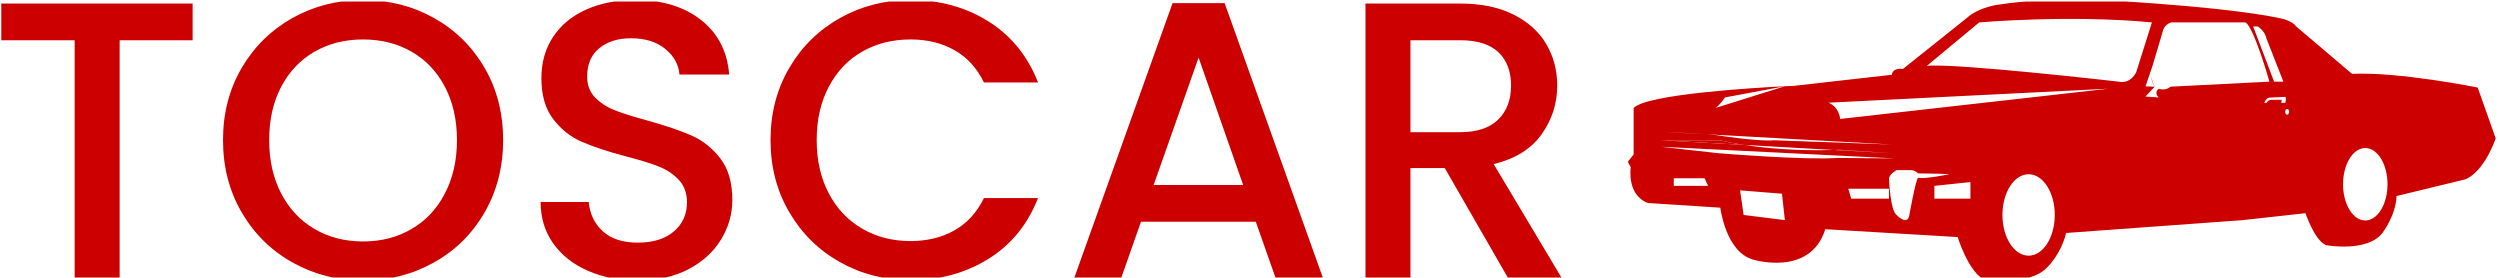
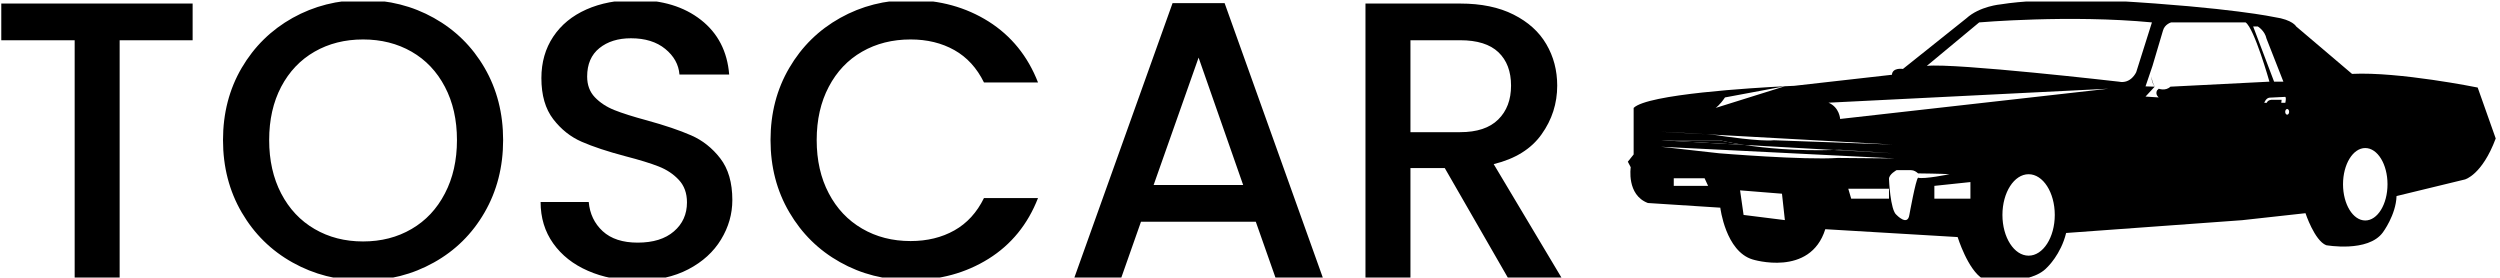
<svg xmlns="http://www.w3.org/2000/svg" version="1.1" width="1000" height="111">
  <svg version="1.1" width="1000" height="111" viewBox="0 0 1000 111">
    <g transform="matrix(1,0,0,1,-0.606024,0.6013222)">
      <svg viewBox="0 0 396 44" data-background-color="#ffffff" preserveAspectRatio="xMidYMid meet" height="111" width="1000">
        <g id="SvgjsG1004" transform="matrix(1,0,0,1,0.2399856,-0.238362)">
          <svg viewBox="0 0 395.52 44.477" height="44.477" width="395.52">
            <g>
              <svg viewBox="0 0 511.51 57.52" height="44.477" width="395.52">
                <g>
                  <svg viewBox="0 0 511.51 57.52" height="57.52" width="511.51">
                    <g id="SvgjsG1003">
                      <svg viewBox="0 0 511.51 57.52" height="57.52" width="511.51" id="SvgjsSvg1002">
                        <g>
                          <svg viewBox="0 0 511.51 57.52" height="57.52" width="511.51">
                            <g>
                              <svg>
                                <g />
                                <g />
                              </svg>
                            </g>
                            <g>
                              <svg>
                                <g>
                                  <svg />
                                </g>
                                <g />
                              </svg>
                            </g>
                            <g id="SvgjsG1001">
                              <svg viewBox="0 0 511.51 57.52" height="57.52" width="511.51">
                                <g transform="matrix(1,0,0,1,0,0)">
-                                   <svg width="319.959" viewBox="1.95 -35.2 197.74 35.55" height="57.52" data-palette-color="#cd0000">
-                                     <path d="M1.95-34.75L26.2-34.75 26.2-30.1 16.95-30.1 16.95 0 11.25 0 11.25-30.1 1.95-30.1 1.95-34.75ZM47.8 0.35Q42.95 0.35 38.87-1.93 34.8-4.2 32.42-8.28 30.05-12.35 30.05-17.45L30.05-17.45Q30.05-22.55 32.42-26.6 34.8-30.65 38.87-32.93 42.95-35.2 47.8-35.2L47.8-35.2Q52.7-35.2 56.77-32.93 60.85-30.65 63.2-26.6 65.55-22.55 65.55-17.45L65.55-17.45Q65.55-12.35 63.2-8.28 60.85-4.2 56.77-1.93 52.7 0.35 47.8 0.35L47.8 0.35ZM47.8-4.6Q51.25-4.6 53.95-6.18 56.65-7.75 58.17-10.68 59.7-13.6 59.7-17.45L59.7-17.45Q59.7-21.3 58.17-24.2 56.65-27.1 53.95-28.65 51.25-30.2 47.8-30.2L47.8-30.2Q44.35-30.2 41.65-28.65 38.95-27.1 37.42-24.2 35.9-21.3 35.9-17.45L35.9-17.45Q35.9-13.6 37.42-10.68 38.95-7.75 41.65-6.18 44.35-4.6 47.8-4.6L47.8-4.6ZM82.6 0.35Q79.1 0.35 76.3-0.88 73.5-2.1 71.9-4.35 70.3-6.6 70.3-9.6L70.3-9.6 76.4-9.6Q76.6-7.35 78.17-5.9 79.75-4.45 82.6-4.45L82.6-4.45Q85.55-4.45 87.2-5.88 88.85-7.3 88.85-9.55L88.85-9.55Q88.85-11.3 87.82-12.4 86.8-13.5 85.27-14.1 83.75-14.7 81.05-15.4L81.05-15.4Q77.65-16.3 75.52-17.23 73.4-18.15 71.9-20.1 70.4-22.05 70.4-25.3L70.4-25.3Q70.4-28.3 71.9-30.55 73.4-32.8 76.1-34 78.8-35.2 82.35-35.2L82.35-35.2Q87.4-35.2 90.62-32.68 93.85-30.15 94.2-25.75L94.2-25.75 87.9-25.75Q87.75-27.65 86.1-29 84.45-30.35 81.75-30.35L81.75-30.35Q79.3-30.35 77.75-29.1 76.2-27.85 76.2-25.5L76.2-25.5Q76.2-23.9 77.17-22.88 78.15-21.85 79.65-21.25 81.15-20.65 83.75-19.95L83.75-19.95Q87.2-19 89.37-18.05 91.55-17.1 93.07-15.13 94.6-13.15 94.6-9.85L94.6-9.85Q94.6-7.2 93.17-4.85 91.75-2.5 89.02-1.07 86.3 0.35 82.6 0.35L82.6 0.35ZM99.44-17.45Q99.44-22.55 101.82-26.6 104.19-30.65 108.27-32.93 112.34-35.2 117.19-35.2L117.19-35.2Q122.74-35.2 127.07-32.48 131.39-29.75 133.34-24.75L133.34-24.75 126.49-24.75Q125.14-27.5 122.74-28.85 120.34-30.2 117.19-30.2L117.19-30.2Q113.74-30.2 111.04-28.65 108.34-27.1 106.82-24.2 105.29-21.3 105.29-17.45L105.29-17.45Q105.29-13.6 106.82-10.7 108.34-7.8 111.04-6.23 113.74-4.65 117.19-4.65L117.19-4.65Q120.34-4.65 122.74-6 125.14-7.35 126.49-10.1L126.49-10.1 133.34-10.1Q131.39-5.1 127.07-2.4 122.74 0.3 117.19 0.3L117.19 0.3Q112.29 0.3 108.24-1.98 104.19-4.25 101.82-8.3 99.44-12.35 99.44-17.45L99.44-17.45ZM163.44 0L160.94-7.1 146.39-7.1 143.89 0 137.94 0 150.39-34.8 156.99-34.8 169.44 0 163.44 0ZM147.99-11.75L159.34-11.75 153.69-27.9 147.99-11.75ZM199.69 0L192.89 0 184.89-13.9 180.54-13.9 180.54 0 174.84 0 174.84-34.75 186.84-34.75Q190.84-34.75 193.61-33.35 196.39-31.95 197.76-29.6 199.14-27.25 199.14-24.35L199.14-24.35Q199.14-20.95 197.16-18.18 195.19-15.4 191.09-14.4L191.09-14.4 199.69 0ZM180.54-30.1L180.54-18.45 186.84-18.45Q190.04-18.45 191.66-20.05 193.29-21.65 193.29-24.35L193.29-24.35Q193.29-27.05 191.69-28.58 190.09-30.1 186.84-30.1L186.84-30.1 180.54-30.1Z" opacity="1" transform="matrix(1,0,0,1,0,0)" fill="#cd0000" class="undefined-text-0" data-fill-palette-color="primary" />
+                                   <svg width="319.959" viewBox="1.95 -35.2 197.74 35.55" height="57.52" data-palette-color="$colorPrimary">
+                                     <path d="M1.95-34.75L26.2-34.75 26.2-30.1 16.95-30.1 16.95 0 11.25 0 11.25-30.1 1.95-30.1 1.95-34.75ZM47.8 0.35Q42.95 0.35 38.87-1.93 34.8-4.2 32.42-8.28 30.05-12.35 30.05-17.45L30.05-17.45Q30.05-22.55 32.42-26.6 34.8-30.65 38.87-32.93 42.95-35.2 47.8-35.2L47.8-35.2Q52.7-35.2 56.77-32.93 60.85-30.65 63.2-26.6 65.55-22.55 65.55-17.45L65.55-17.45Q65.55-12.35 63.2-8.28 60.85-4.2 56.77-1.93 52.7 0.35 47.8 0.35L47.8 0.35ZM47.8-4.6Q51.25-4.6 53.95-6.18 56.65-7.75 58.17-10.68 59.7-13.6 59.7-17.45L59.7-17.45Q59.7-21.3 58.17-24.2 56.65-27.1 53.95-28.65 51.25-30.2 47.8-30.2L47.8-30.2Q44.35-30.2 41.65-28.65 38.95-27.1 37.42-24.2 35.9-21.3 35.9-17.45L35.9-17.45Q35.9-13.6 37.42-10.68 38.95-7.75 41.65-6.18 44.35-4.6 47.8-4.6L47.8-4.6ZM82.6 0.35Q79.1 0.35 76.3-0.88 73.5-2.1 71.9-4.35 70.3-6.6 70.3-9.6L70.3-9.6 76.4-9.6Q76.6-7.35 78.17-5.9 79.75-4.45 82.6-4.45L82.6-4.45Q85.55-4.45 87.2-5.88 88.85-7.3 88.85-9.55L88.85-9.55Q88.85-11.3 87.82-12.4 86.8-13.5 85.27-14.1 83.75-14.7 81.05-15.4L81.05-15.4Q77.65-16.3 75.52-17.23 73.4-18.15 71.9-20.1 70.4-22.05 70.4-25.3L70.4-25.3Q70.4-28.3 71.9-30.55 73.4-32.8 76.1-34 78.8-35.2 82.35-35.2L82.35-35.2Q87.4-35.2 90.62-32.68 93.85-30.15 94.2-25.75L94.2-25.75 87.9-25.75Q87.75-27.65 86.1-29 84.45-30.35 81.75-30.35L81.75-30.35Q79.3-30.35 77.75-29.1 76.2-27.85 76.2-25.5L76.2-25.5Q76.2-23.9 77.17-22.88 78.15-21.85 79.65-21.25 81.15-20.65 83.75-19.95L83.75-19.95Q87.2-19 89.37-18.05 91.55-17.1 93.07-15.13 94.6-13.15 94.6-9.85L94.6-9.85Q94.6-7.2 93.17-4.85 91.75-2.5 89.02-1.07 86.3 0.35 82.6 0.35L82.6 0.35ZM99.44-17.45Q99.44-22.55 101.82-26.6 104.19-30.65 108.27-32.93 112.34-35.2 117.19-35.2L117.19-35.2Q122.74-35.2 127.07-32.48 131.39-29.75 133.34-24.75L133.34-24.75 126.49-24.75Q125.14-27.5 122.74-28.85 120.34-30.2 117.19-30.2L117.19-30.2Q113.74-30.2 111.04-28.65 108.34-27.1 106.82-24.2 105.29-21.3 105.29-17.45L105.29-17.45Q105.29-13.6 106.82-10.7 108.34-7.8 111.04-6.23 113.74-4.65 117.19-4.65L117.19-4.65Q120.34-4.65 122.74-6 125.14-7.35 126.49-10.1L126.49-10.1 133.34-10.1Q131.39-5.1 127.07-2.4 122.74 0.3 117.19 0.3L117.19 0.3Q112.29 0.3 108.24-1.98 104.19-4.25 101.82-8.3 99.44-12.35 99.44-17.45L99.44-17.45ZM163.44 0L160.94-7.1 146.39-7.1 143.89 0 137.94 0 150.39-34.8 156.99-34.8 169.44 0 163.44 0ZM147.99-11.75L159.34-11.75 153.69-27.9 147.99-11.75ZM199.69 0L192.89 0 184.89-13.9 180.54-13.9 180.54 0 174.84 0 174.84-34.75 186.84-34.75Q190.84-34.75 193.61-33.35 196.39-31.95 197.76-29.6 199.14-27.25 199.14-24.35L199.14-24.35Q199.14-20.95 197.16-18.18 195.19-15.4 191.09-14.4L191.09-14.4 199.69 0ZM180.54-30.1L180.54-18.45 186.84-18.45Q190.04-18.45 191.66-20.05 193.29-21.65 193.29-24.35L193.29-24.35Q193.29-27.05 191.69-28.58 190.09-30.1 186.84-30.1L186.84-30.1 180.54-30.1Z" opacity="1" transform="matrix(1,0,0,1,0,0)" fill="$colorPrimary" class="undefined-text-0" data-fill-palette-color="primary" />
                                  </svg>
                                </g>
                                <g>
                                  <svg version="1.1" x="333.54" y="0" viewBox="12.795 35.048 77.205 24.953" enable-background="new 0 0 100 100" xml:space="preserve" height="57.52" width="177.97" class="icon-s-0" data-fill-palette-color="accent" id="SvgjsSvg1000">
-                                     <g fill="#cd0000" data-fill-palette-color="accent">
-                                       <path d="M59.664 42.758c-0.196-0.375-0.273-0.676-0.274-0.915C59.349 42.334 59.664 42.758 59.664 42.758z" fill="#cd0000" data-fill-palette-color="accent" />
-                                       <path d="M88.396 42.835c0 0-7.012-1.421-11.178-1.215l-4.967-4.218c0 0-0.31-0.596-1.914-0.828 0 0-3.908-0.854-14.204-1.449 0 0-6.339-0.31-10.17 0.311 0 0-1.861 0.156-3.052 1.242l-5.641 4.502c0 0-0.931-0.153-0.982 0.519l-8.693 0.983c0 0-0.308 0.012-0.829 0.038l-6.157 1.928c0 0 0.379-0.259 0.827-0.932l5.33-0.996c-2.86 0.144-12.228 0.701-13.453 1.928v4.14l-0.518 0.646 0.259 0.491c0 0-0.388 2.459 1.526 3.182l6.442 0.415c0 0 0.465 3.881 2.872 4.606 0 0 5.123 1.604 6.467-2.691l11.774 0.699c0 0 0.904 2.923 2.25 3.725 0 0 4.14 0.699 5.718-1.035 0 0 1.216-1.138 1.682-3.053l15.653-1.138 5.64-0.622c0 0 0.803 2.433 1.839 2.847 0 0 3.725 0.672 5.044-1.139 0 0 1.164-1.552 1.217-3.233l6.08-1.476c0 0 1.526-0.388 2.742-3.647L88.396 42.835zM68.836 37.402c0 0 0.621 0.363 0.775 1.086l1.501 3.824h-0.827l-1.863-4.91H68.836zM19.763 46.99l16.577 0.917-10.556-0.383c-1.192 0.135-4.711-0.393-4.711-0.393C20.91 47.087 20.403 47.037 19.763 46.99l-4.02-0.222C15.743 46.769 18.166 46.874 19.763 46.99zM20.97 47.524c0 0 0.787 0.204 2.188 0.417l7.97 0.449c0.166-0.006 0.332-0.011 0.502-0.019l4.71 0.311-5.212-0.292c-3.427 0.103-6.193-0.18-7.97-0.449l-7.415-0.417H20.97zM16.882 51.582v-0.674h2.743l0.311 0.674H16.882zM23.093 54.168l-0.312-2.187 3.727 0.299 0.258 2.348L23.093 54.168zM20.919 48.683l-5.176-0.579 20.803 1.036-5.07-0.042C28.474 49.305 20.919 48.683 20.919 48.683zM36.028 52.719h-3.363l-0.258-0.879h3.621V52.719zM38.615 50.856c-0.206 0.155-0.776 3.312-0.776 3.312-0.155 1.035-1.138 0-1.138 0-0.569-0.413-0.673-3.208-0.673-3.208 0-0.414 0.673-0.775 0.673-0.775h1.294c0.25 0 0.471 0.149 0.62 0.287 0.002 0 2.227 0.023 2.795 0.074C41.41 50.546 39.135 51.012 38.615 50.856zM43.272 52.719h-3.208v-1.137l3.208-0.338V52.719zM48.448 57.791c-1.287 0-2.329-1.622-2.329-3.623s1.042-3.622 2.329-3.622c1.285 0 2.327 1.621 2.327 3.622S49.733 57.791 48.448 57.791zM31.682 45.63c0 0-0.052-1.034-1.034-1.447l24.89-1.243L31.682 45.63zM56.468 42.312c0 0-14.548-1.672-17.075-1.403l4.657-3.868c0 0 8.071-0.699 15.368 0l-1.397 4.424C58.021 41.465 57.555 42.539 56.468 42.312zM61.063 42.758c-0.432 0.415-1.038 0.182-1.038 0.182l-0.155 0.156c-0.181 0.375 0.155 0.62 0.155 0.62l-1.177-0.078 0.815-0.88-0.815-0.026 0.62-1.822 0.933-3.145c0.155-0.568 0.724-0.724 0.724-0.724h6.625c0.775 0.518 2.12 5.271 2.12 5.271L61.063 42.758zM70.062 43.925c0 0-0.33 0.005-0.428 0.267h-0.223c0 0 0.143-0.418 0.459-0.457l1.346-0.067c0 0 0.202-0.116 0.069 0.524h-0.36l0.03-0.267H70.062zM71.448 45.25c-0.096 0-0.175-0.113-0.175-0.253 0-0.141 0.079-0.253 0.175-0.253 0.097 0 0.175 0.112 0.175 0.253C71.623 45.137 71.545 45.25 71.448 45.25zM78.395 54.661c-1.092 0-1.978-1.443-1.978-3.223s0.886-3.221 1.978-3.221c1.095 0 1.979 1.441 1.979 3.221S79.489 54.661 78.395 54.661z" fill="#cd0000" data-fill-palette-color="accent" />
-                                       <path d="M15.743 46.769l4.02 0.222C18.166 46.874 15.743 46.769 15.743 46.769z" fill="#cd0000" data-fill-palette-color="accent" />
-                                       <path d="M20.97 47.524h-5.227l7.415 0.417C21.757 47.729 20.97 47.524 20.97 47.524z" fill="#cd0000" data-fill-palette-color="accent" />
-                                       <path d="M31.63 48.372c-0.17 0.008-0.336 0.013-0.502 0.019l5.212 0.292L31.63 48.372z" fill="#cd0000" data-fill-palette-color="accent" />
+                                     <g fill="$colorPrimary" data-fill-palette-color="accent">
+                                       <path d="M59.664 42.758c-0.196-0.375-0.273-0.676-0.274-0.915C59.349 42.334 59.664 42.758 59.664 42.758z" fill="$colorPrimary" data-fill-palette-color="accent" />
+                                       <path d="M88.396 42.835c0 0-7.012-1.421-11.178-1.215l-4.967-4.218c0 0-0.31-0.596-1.914-0.828 0 0-3.908-0.854-14.204-1.449 0 0-6.339-0.31-10.17 0.311 0 0-1.861 0.156-3.052 1.242l-5.641 4.502c0 0-0.931-0.153-0.982 0.519l-8.693 0.983c0 0-0.308 0.012-0.829 0.038l-6.157 1.928c0 0 0.379-0.259 0.827-0.932l5.33-0.996c-2.86 0.144-12.228 0.701-13.453 1.928v4.14l-0.518 0.646 0.259 0.491c0 0-0.388 2.459 1.526 3.182l6.442 0.415c0 0 0.465 3.881 2.872 4.606 0 0 5.123 1.604 6.467-2.691l11.774 0.699c0 0 0.904 2.923 2.25 3.725 0 0 4.14 0.699 5.718-1.035 0 0 1.216-1.138 1.682-3.053l15.653-1.138 5.64-0.622c0 0 0.803 2.433 1.839 2.847 0 0 3.725 0.672 5.044-1.139 0 0 1.164-1.552 1.217-3.233l6.08-1.476c0 0 1.526-0.388 2.742-3.647L88.396 42.835zM68.836 37.402c0 0 0.621 0.363 0.775 1.086l1.501 3.824h-0.827l-1.863-4.91H68.836zM19.763 46.99l16.577 0.917-10.556-0.383c-1.192 0.135-4.711-0.393-4.711-0.393C20.91 47.087 20.403 47.037 19.763 46.99l-4.02-0.222C15.743 46.769 18.166 46.874 19.763 46.99zM20.97 47.524c0 0 0.787 0.204 2.188 0.417l7.97 0.449c0.166-0.006 0.332-0.011 0.502-0.019l4.71 0.311-5.212-0.292c-3.427 0.103-6.193-0.18-7.97-0.449l-7.415-0.417H20.97zM16.882 51.582v-0.674h2.743l0.311 0.674H16.882zM23.093 54.168l-0.312-2.187 3.727 0.299 0.258 2.348L23.093 54.168zM20.919 48.683l-5.176-0.579 20.803 1.036-5.07-0.042C28.474 49.305 20.919 48.683 20.919 48.683zM36.028 52.719h-3.363l-0.258-0.879h3.621V52.719zM38.615 50.856c-0.206 0.155-0.776 3.312-0.776 3.312-0.155 1.035-1.138 0-1.138 0-0.569-0.413-0.673-3.208-0.673-3.208 0-0.414 0.673-0.775 0.673-0.775h1.294c0.25 0 0.471 0.149 0.62 0.287 0.002 0 2.227 0.023 2.795 0.074C41.41 50.546 39.135 51.012 38.615 50.856zM43.272 52.719h-3.208v-1.137l3.208-0.338V52.719zM48.448 57.791c-1.287 0-2.329-1.622-2.329-3.623s1.042-3.622 2.329-3.622c1.285 0 2.327 1.621 2.327 3.622S49.733 57.791 48.448 57.791zM31.682 45.63c0 0-0.052-1.034-1.034-1.447l24.89-1.243L31.682 45.63zM56.468 42.312c0 0-14.548-1.672-17.075-1.403l4.657-3.868c0 0 8.071-0.699 15.368 0l-1.397 4.424C58.021 41.465 57.555 42.539 56.468 42.312zM61.063 42.758c-0.432 0.415-1.038 0.182-1.038 0.182l-0.155 0.156c-0.181 0.375 0.155 0.62 0.155 0.62l-1.177-0.078 0.815-0.88-0.815-0.026 0.62-1.822 0.933-3.145c0.155-0.568 0.724-0.724 0.724-0.724h6.625c0.775 0.518 2.12 5.271 2.12 5.271L61.063 42.758zM70.062 43.925c0 0-0.33 0.005-0.428 0.267h-0.223c0 0 0.143-0.418 0.459-0.457l1.346-0.067c0 0 0.202-0.116 0.069 0.524h-0.36l0.03-0.267H70.062zM71.448 45.25c-0.096 0-0.175-0.113-0.175-0.253 0-0.141 0.079-0.253 0.175-0.253 0.097 0 0.175 0.112 0.175 0.253C71.623 45.137 71.545 45.25 71.448 45.25zM78.395 54.661c-1.092 0-1.978-1.443-1.978-3.223s0.886-3.221 1.978-3.221c1.095 0 1.979 1.441 1.979 3.221S79.489 54.661 78.395 54.661z" fill="$colorPrimary" data-fill-palette-color="accent" />
+                                       <path d="M15.743 46.769l4.02 0.222C18.166 46.874 15.743 46.769 15.743 46.769z" fill="$colorPrimary" data-fill-palette-color="accent" />
+                                       <path d="M20.97 47.524h-5.227l7.415 0.417C21.757 47.729 20.97 47.524 20.97 47.524z" fill="$colorPrimary" data-fill-palette-color="accent" />
+                                       <path d="M31.63 48.372c-0.17 0.008-0.336 0.013-0.502 0.019l5.212 0.292L31.63 48.372z" fill="$colorPrimary" data-fill-palette-color="accent" />
                                    </g>
                                  </svg>
                                </g>
                              </svg>
                            </g>
                          </svg>
                        </g>
                      </svg>
                    </g>
                  </svg>
                </g>
              </svg>
            </g>
            <defs />
          </svg>
          <rect width="395.52" height="44.477" fill="none" stroke="none" visibility="hidden" />
        </g>
      </svg>
    </g>
  </svg>
  <style>@media (prefers-color-scheme: light) { :root { filter: none; } }
</style>
</svg>
